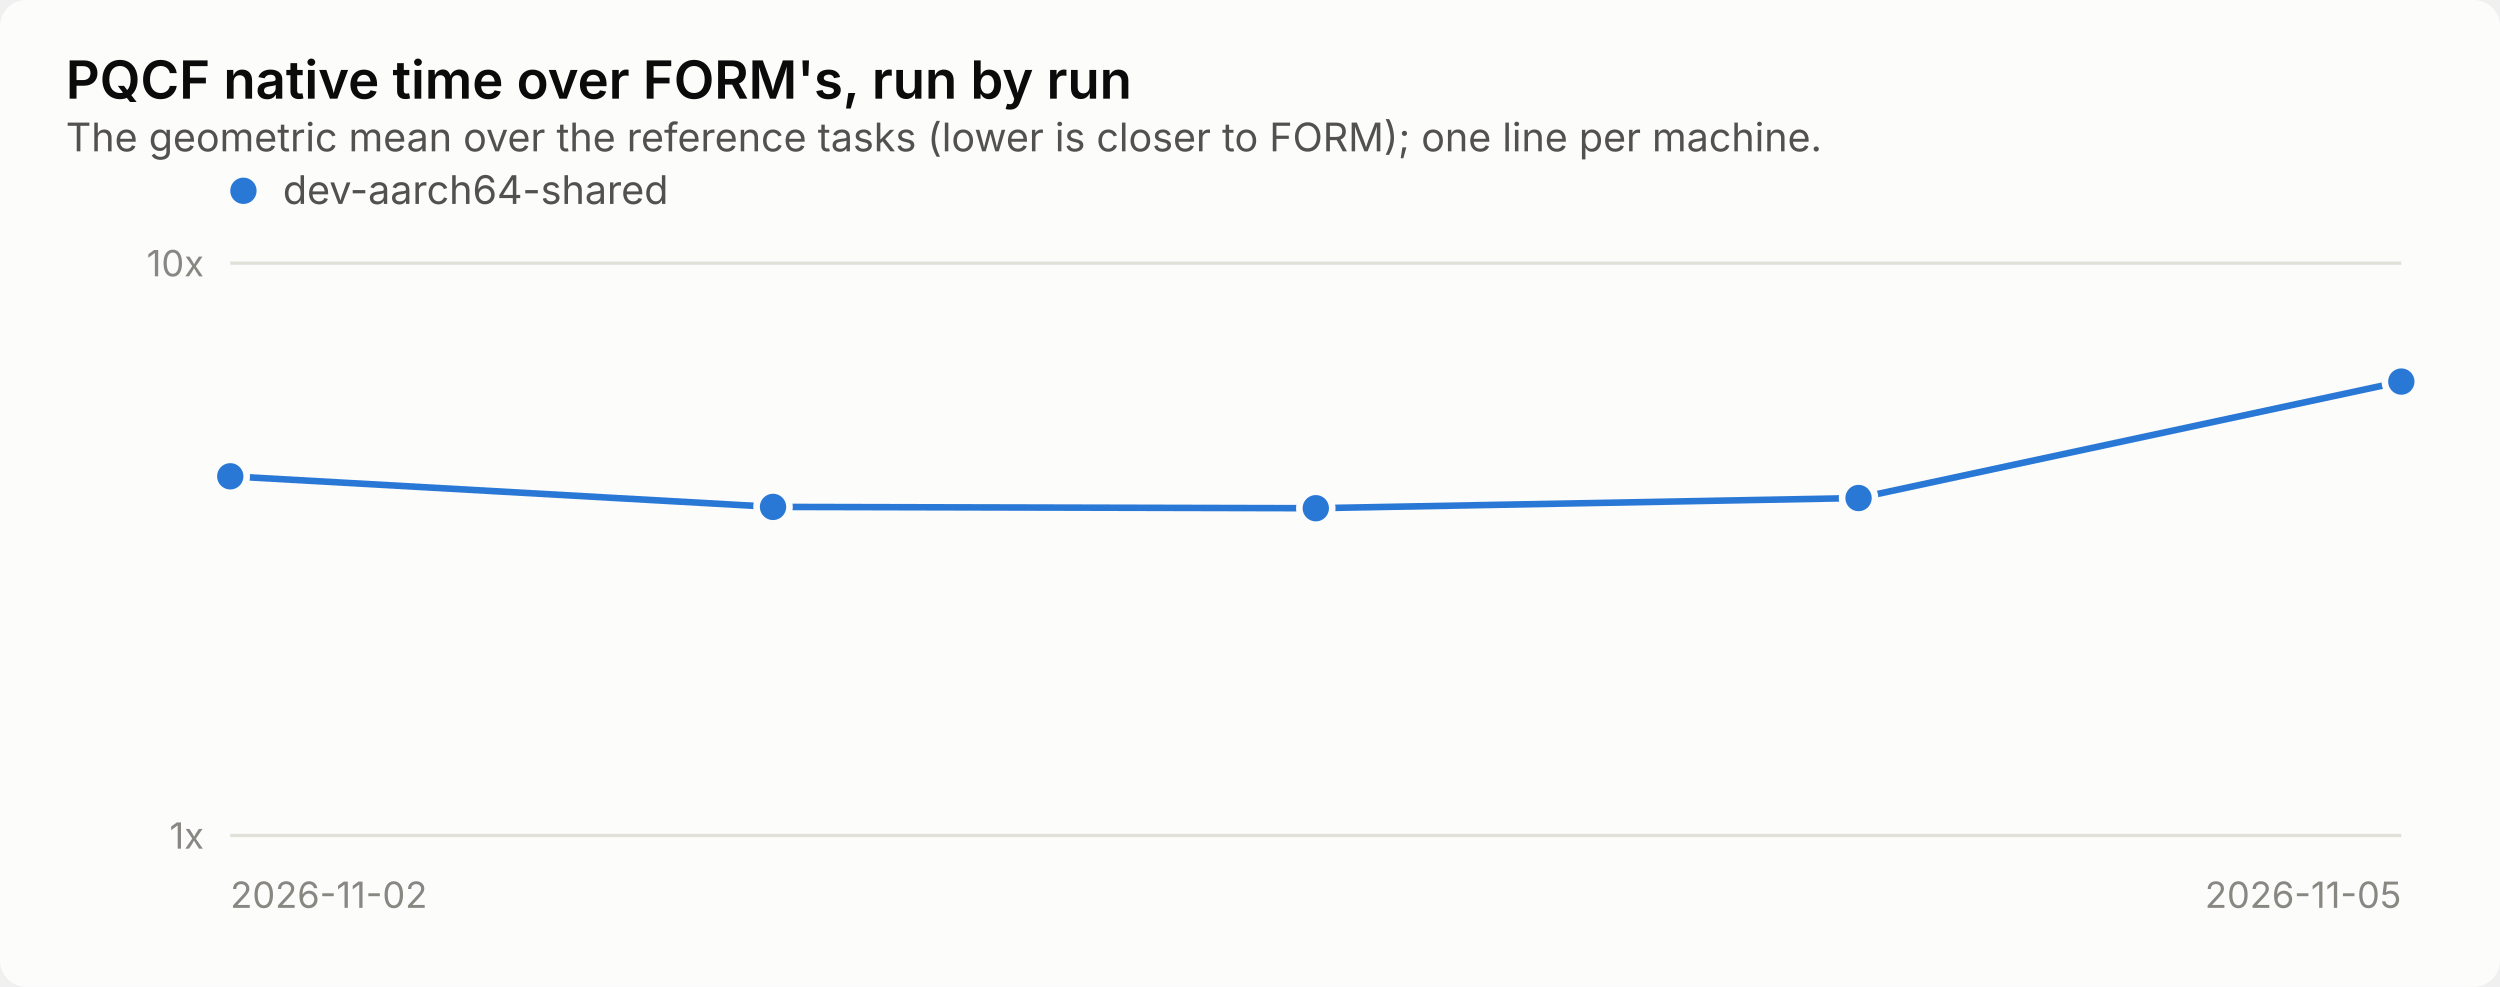
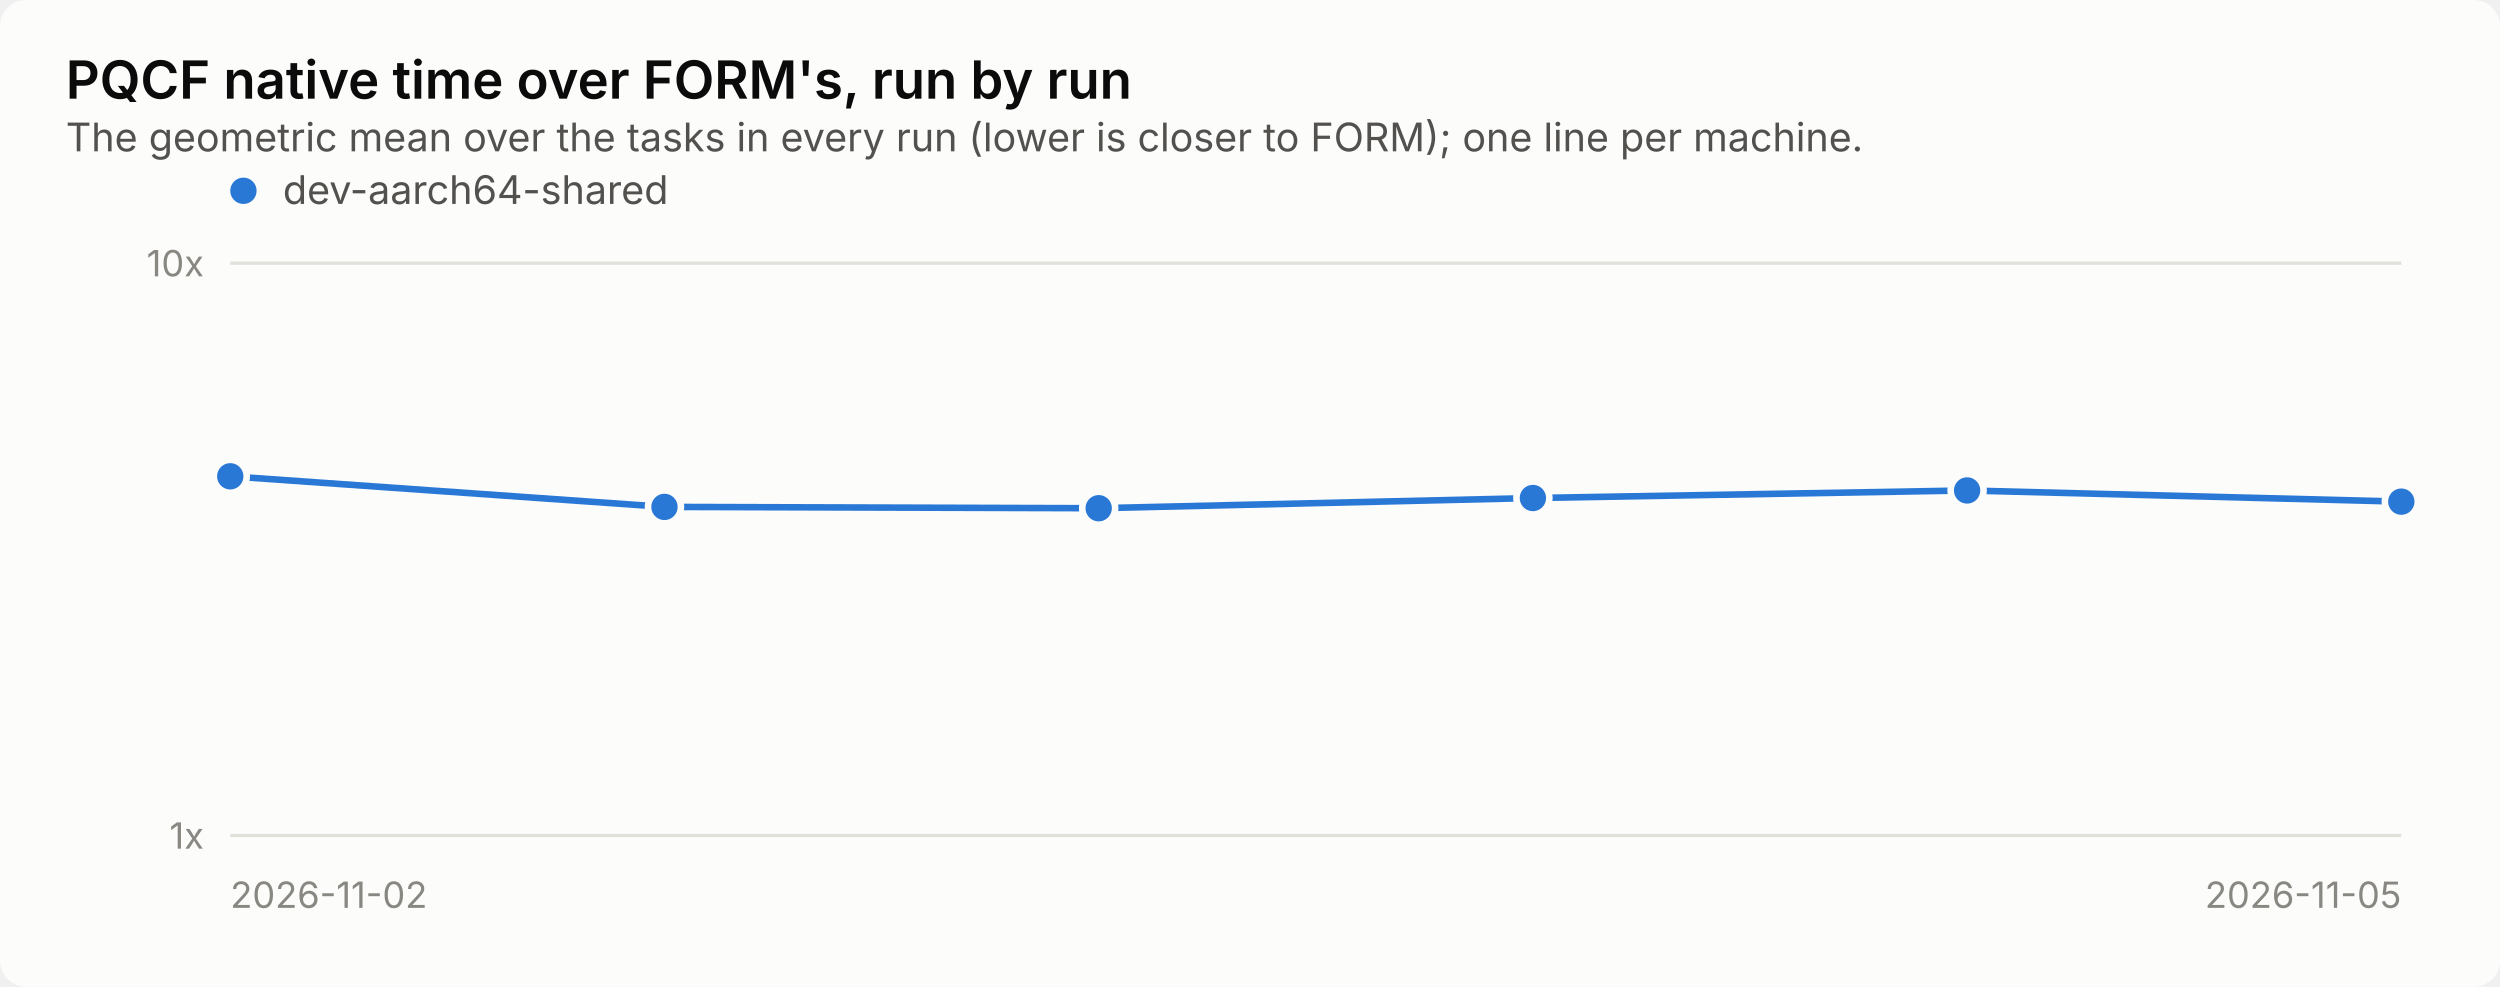
<svg xmlns="http://www.w3.org/2000/svg" viewBox="0 0 760 300" width="760" role="img" aria-label="The ratio over the weekly runs">
  <style>.bg{fill:#fcfcfb}.t1{fill:#0b0b0b}.t2{fill:#52514e}.mu{fill:#898781}.grid{stroke:#e1e0d9}.axis{stroke:#c3c2b7}.link{stroke:#c3c2b7}.s1{fill:#2a78d6}.s2{fill:#eb6834}.s3{fill:#1baf7a}.ring{stroke:#fcfcfb}.l1{stroke:#2a78d6}.l2{stroke:#eb6834}.l3{stroke:#1baf7a}@media (prefers-color-scheme: dark){.bg{fill:#1a1a19}.t1{fill:#ffffff}.t2{fill:#c3c2b7}.grid{stroke:#2c2c2a}.axis{stroke:#383835}.link{stroke:#383835}.s1{fill:#3987e5}.s2{fill:#d95926}.s3{fill:#199e70}.ring{stroke:#1a1a19}.l1{stroke:#3987e5}.l2{stroke:#d95926}.l3{stroke:#199e70}}text{font-family:system-ui,-apple-system,'Segoe UI',sans-serif}</style>
  <rect class="bg" width="760" height="300" rx="8" />
  <text class="t1" x="20" y="30" font-size="16" font-weight="600">PQCF native time over FORM's, run by run</text>
-   <text class="t2" x="20" y="46" font-size="12">The geometric mean over the reference tasks (lower is closer to FORM); one line per machine.</text>
+   <text class="t2" x="20" y="46" font-size="12">The geometric mean over the tasks in every run (lower is closer to FORM); one line per machine.</text>
  <line class="grid" x1="70" x2="730" y1="254.0" y2="254.0" stroke-width="1" />
  <text class="mu" x="62" y="258.0" font-size="11" text-anchor="end">1x</text>
  <line class="grid" x1="70" x2="730" y1="80.0" y2="80.0" stroke-width="1" />
  <text class="mu" x="62" y="84.0" font-size="11" text-anchor="end">10x</text>
-   <polyline class="l1" fill="none" stroke-width="2" stroke-linejoin="round" points="70.0,144.8 235.0,154.1 400.0,154.5 565.0,151.4 730.0,116.0" />
+   <polyline class="l1" fill="none" stroke-width="2" stroke-linejoin="round" points="70.0,144.8 202.0,154.1 334.0,154.5 466.0,151.4 598.0,149.1 730.0,152.5" />
  <circle cx="70.0" cy="144.8" r="5" class="s1 ring" stroke-width="2" />
-   <circle cx="235.0" cy="154.1" r="5" class="s1 ring" stroke-width="2" />
-   <circle cx="400.0" cy="154.5" r="5" class="s1 ring" stroke-width="2" />
-   <circle cx="565.0" cy="151.4" r="5" class="s1 ring" stroke-width="2" />
-   <circle cx="730.0" cy="116.0" r="5" class="s1 ring" stroke-width="2" />
+   <circle cx="202.0" cy="154.1" r="5" class="s1 ring" stroke-width="2" />
+   <circle cx="334.0" cy="154.5" r="5" class="s1 ring" stroke-width="2" />
+   <circle cx="466.0" cy="151.4" r="5" class="s1 ring" stroke-width="2" />
+   <circle cx="598.0" cy="149.1" r="5" class="s1 ring" stroke-width="2" />
+   <circle cx="730.0" cy="152.5" r="5" class="s1 ring" stroke-width="2" />
  <circle cx="74.0" cy="58.0" r="5" class="s1 ring" stroke-width="2" />
  <text class="t2" x="86" y="62" font-size="12">dev-aarch64-shared</text>
  <text class="mu" x="70.0" y="276" font-size="11" text-anchor="start">2026-11-02</text>
  <text class="mu" x="730.0" y="276" font-size="11" text-anchor="end">2026-11-05</text>
</svg>
